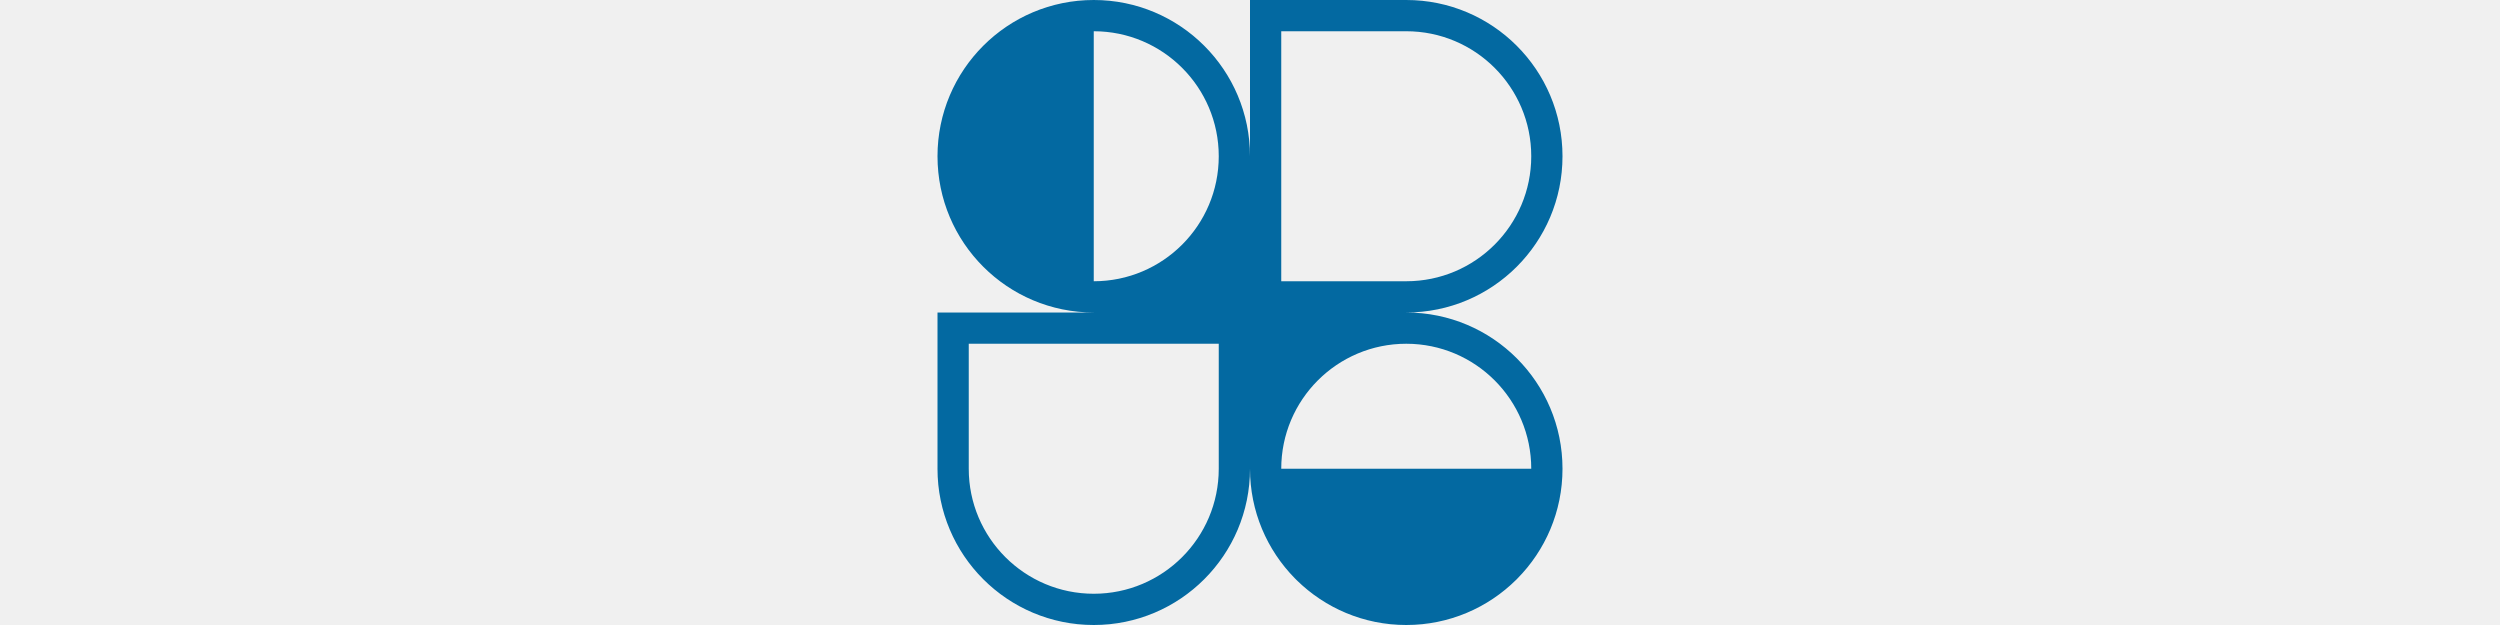
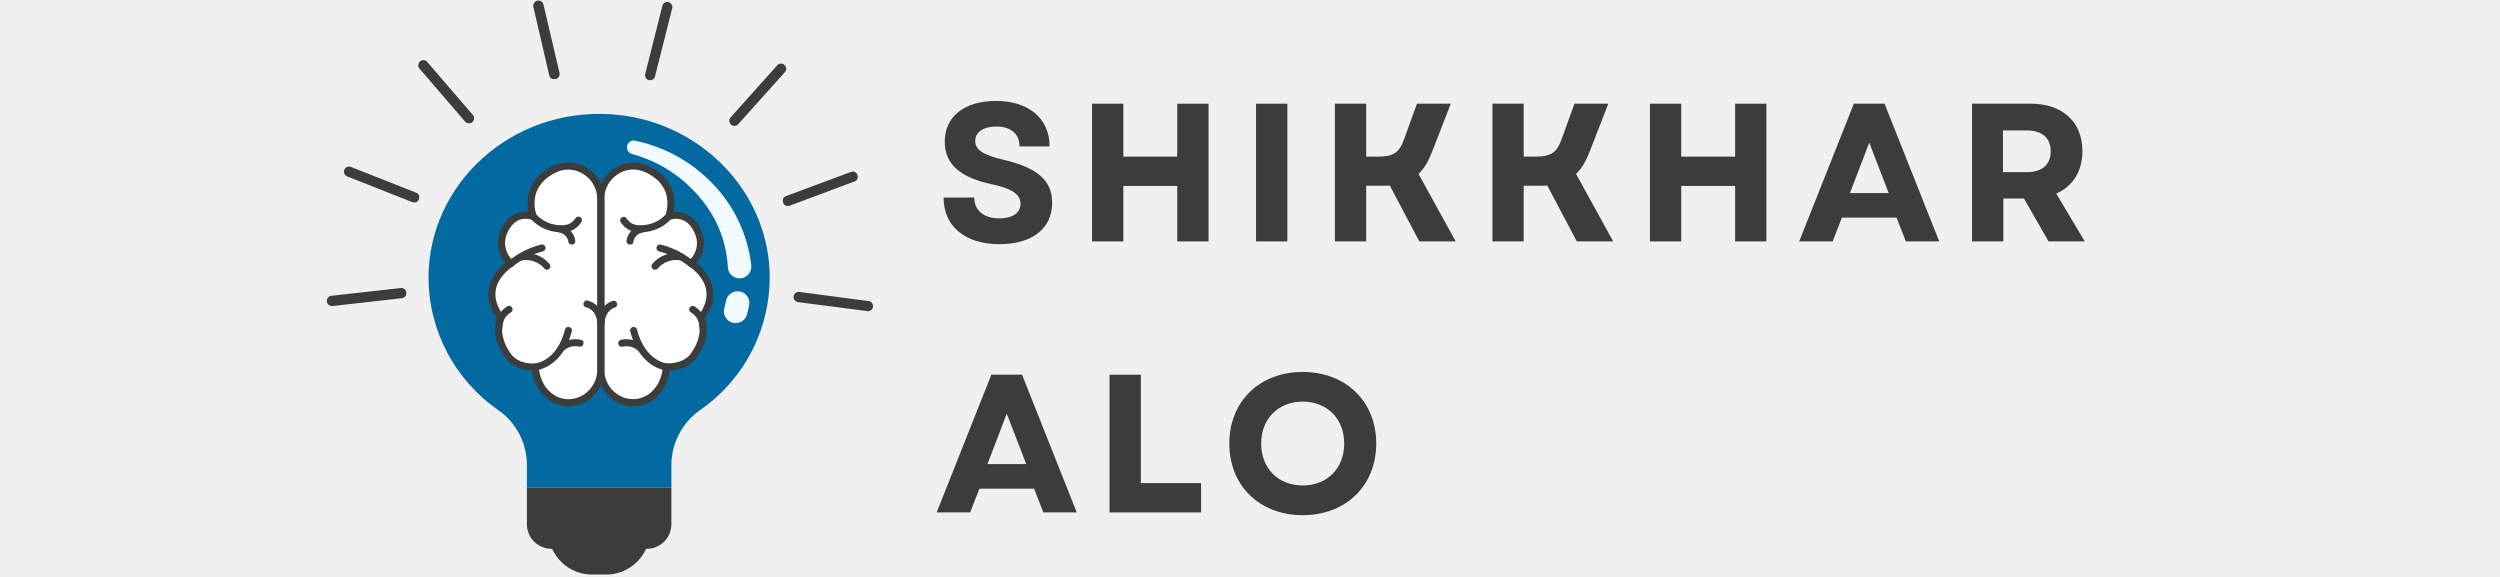
- <svg xmlns="http://www.w3.org/2000/svg" id="logo-85" width="40" height="10" viewBox="0 0 40 40" fill="#0369a1">
-   <path class="ccustom" fill-rule="evenodd" clip-rule="evenodd" d="M10 0C15.523 0 20 4.477 20 10V0H30C35.523 0 40 4.477 40 10C40 15.523 35.523 20 30 20C35.523 20 40 24.477 40 30C40 32.742 38.896 35.227 37.108 37.033L37.071 37.071L37.038 37.104C35.231 38.894 32.745 40 30 40C27.274 40 24.803 38.909 22.999 37.141C22.976 37.117 22.952 37.094 22.929 37.071C22.907 37.049 22.885 37.027 22.863 37.005C21.092 35.201 20 32.728 20 30C20 35.523 15.523 40 10 40C4.477 40 0 35.523 0 30V20H10C4.477 20 0 15.523 0 10C0 4.477 4.477 0 10 0ZM18 10C18 14.418 14.418 18 10 18V2C14.418 2 18 5.582 18 10ZM38 30C38 25.582 34.418 22 30 22C25.582 22 22 25.582 22 30H38ZM2 22V30C2 34.418 5.582 38 10 38C14.418 38 18 34.418 18 30V22H2ZM22 18V2L30 2C34.418 2 38 5.582 38 10C38 14.418 34.418 18 30 18H22Z" fill="#0369a1" />
+ <svg xmlns="http://www.w3.org/2000/svg" width="260" zoomAndPan="magnify" viewBox="0 0 194.88 45" height="60" preserveAspectRatio="xMidYMid meet" version="1.0">
+   <defs>
+     <g />
+     <clipPath id="db33f893b7">
+       <path d="M 61 22 L 68.086 22 L 68.086 25 L 61 25 Z M 61 22 " clip-rule="nonzero" />
+     </clipPath>
+     <clipPath id="ed0a7802df">
+       <path d="M 25.363 22 L 32 22 L 32 24 L 25.363 24 Z M 25.363 22 " clip-rule="nonzero" />
+     </clipPath>
+     <clipPath id="35e074fb46">
+       <path d="M 41 0.016 L 44 0.016 L 44 7 L 41 7 Z M 41 0.016 " clip-rule="nonzero" />
+     </clipPath>
+     <clipPath id="27ec85827b">
+       <path d="M 50 0.016 L 53 0.016 L 53 7 L 50 7 Z M 50 0.016 " clip-rule="nonzero" />
+     </clipPath>
+     <clipPath id="4887cac802">
+       <path d="M 33.363 8.277 L 60 8.277 L 60 39 L 33.363 39 Z M 33.363 8.277 " clip-rule="nonzero" />
+     </clipPath>
+     <clipPath id="87da8e55a3">
+       <path d="M 42 41 L 51 41 L 51 44.984 L 42 44.984 Z M 42 41 " clip-rule="nonzero" />
+     </clipPath>
+     <clipPath id="16f89eba8b">
+       <path d="M 38 12.473 L 56 12.473 L 56 31.957 L 38 31.957 Z M 38 12.473 " clip-rule="nonzero" />
+     </clipPath>
+     <clipPath id="2250cafcbc">
+       <path d="M 38 12.473 L 48 12.473 L 48 31.957 L 38 31.957 Z M 38 12.473 " clip-rule="nonzero" />
+     </clipPath>
+     <clipPath id="66a47c3b3a">
+       <path d="M 46 12.473 L 56 12.473 L 56 31.957 L 46 31.957 Z M 46 12.473 " clip-rule="nonzero" />
+     </clipPath>
+   </defs>
+   <g clip-path="url(#db33f893b7)">
+     <path fill="#3c3c3b" d="M 67.617 24.262 L 67.566 24.262 L 62.188 23.566 C 62.078 23.555 61.988 23.504 61.922 23.414 C 61.855 23.328 61.828 23.227 61.844 23.117 C 61.855 23.008 61.906 22.918 61.996 22.852 C 62.082 22.781 62.18 22.758 62.289 22.77 L 67.664 23.48 C 67.773 23.488 67.863 23.531 67.938 23.613 C 68.008 23.699 68.043 23.793 68.035 23.906 C 68.027 24.016 67.98 24.105 67.898 24.18 C 67.816 24.25 67.723 24.285 67.613 24.277 Z M 67.617 24.262 " fill-opacity="1" fill-rule="nonzero" />
+   </g>
+   <g clip-path="url(#ed0a7802df)">
+     <path fill="#3c3c3b" d="M 25.852 23.867 C 25.742 23.871 25.648 23.84 25.566 23.766 C 25.484 23.691 25.441 23.602 25.434 23.488 C 25.43 23.379 25.461 23.285 25.535 23.203 C 25.605 23.121 25.699 23.074 25.809 23.07 L 31.199 22.465 C 31.309 22.453 31.406 22.48 31.492 22.551 C 31.574 22.617 31.625 22.707 31.637 22.82 C 31.648 22.93 31.621 23.027 31.551 23.113 C 31.484 23.199 31.395 23.25 31.285 23.262 L 25.895 23.867 Z M 25.852 23.867 " fill-opacity="1" fill-rule="nonzero" />
+   </g>
+   <path fill="#3c3c3b" d="M 32.227 15.785 C 32.176 15.781 32.125 15.773 32.078 15.758 L 27.035 13.766 C 26.93 13.73 26.852 13.66 26.805 13.559 C 26.758 13.453 26.754 13.352 26.797 13.246 C 26.836 13.141 26.91 13.066 27.016 13.023 C 27.117 12.98 27.223 12.98 27.324 13.027 L 32.375 15.02 C 32.586 15.094 32.672 15.246 32.629 15.465 C 32.59 15.688 32.457 15.797 32.234 15.793 Z M 32.227 15.785 " fill-opacity="1" fill-rule="nonzero" />
+   <path fill="#3c3c3b" d="M 36.516 9.617 C 36.395 9.617 36.293 9.57 36.215 9.48 L 32.66 5.352 C 32.59 5.266 32.559 5.168 32.57 5.059 C 32.578 4.949 32.625 4.855 32.711 4.785 C 32.793 4.715 32.891 4.684 33 4.695 C 33.109 4.703 33.199 4.75 33.27 4.836 L 36.824 8.965 C 36.895 9.047 36.926 9.145 36.918 9.254 C 36.91 9.363 36.867 9.453 36.781 9.527 C 36.707 9.594 36.617 9.621 36.516 9.617 Z M 36.516 9.617 " fill-opacity="1" fill-rule="nonzero" />
+   <g clip-path="url(#35e074fb46)">
+     <path fill="#3c3c3b" d="M 43.172 6.176 C 42.961 6.18 42.828 6.078 42.777 5.867 L 41.543 0.543 C 41.516 0.434 41.535 0.332 41.594 0.234 C 41.652 0.141 41.738 0.078 41.848 0.055 C 41.957 0.027 42.059 0.047 42.152 0.105 C 42.246 0.164 42.309 0.25 42.332 0.359 L 43.582 5.684 C 43.605 5.793 43.59 5.895 43.531 5.988 C 43.473 6.082 43.391 6.145 43.285 6.168 C 43.246 6.176 43.211 6.18 43.172 6.176 Z M 43.172 6.176 " fill-opacity="1" fill-rule="nonzero" />
+   </g>
+   <g clip-path="url(#27ec85827b)">
+     <path fill="#3c3c3b" d="M 50.648 6.254 C 50.617 6.258 50.586 6.258 50.551 6.254 C 50.445 6.227 50.367 6.168 50.312 6.074 C 50.254 5.98 50.242 5.879 50.266 5.773 L 51.605 0.453 C 51.633 0.344 51.695 0.266 51.789 0.207 C 51.883 0.152 51.98 0.137 52.086 0.164 C 52.195 0.191 52.273 0.254 52.328 0.348 C 52.387 0.445 52.398 0.543 52.371 0.652 L 51.031 5.953 C 50.984 6.152 50.855 6.254 50.648 6.254 Z M 50.648 6.254 " fill-opacity="1" fill-rule="nonzero" />
+   </g>
+   <path fill="#3c3c3b" d="M 57.227 9.816 C 57.055 9.82 56.934 9.742 56.863 9.582 C 56.793 9.426 56.816 9.281 56.93 9.152 L 60.566 5.09 C 60.641 5.008 60.734 4.965 60.844 4.961 C 60.953 4.953 61.051 4.988 61.129 5.066 C 61.211 5.141 61.254 5.234 61.262 5.344 C 61.266 5.453 61.23 5.551 61.156 5.633 L 57.52 9.688 C 57.441 9.773 57.344 9.816 57.227 9.816 Z M 57.227 9.816 " fill-opacity="1" fill-rule="nonzero" />
+   <path fill="#3c3c3b" d="M 61.398 16.062 C 61.176 16.062 61.047 15.953 61.008 15.734 C 60.969 15.516 61.055 15.367 61.262 15.289 L 66.348 13.398 C 66.449 13.367 66.543 13.379 66.637 13.426 C 66.727 13.473 66.789 13.547 66.824 13.645 C 66.863 13.738 66.859 13.836 66.82 13.934 C 66.781 14.027 66.715 14.098 66.621 14.141 L 61.551 16.039 C 61.5 16.059 61.449 16.066 61.398 16.062 Z M 61.398 16.062 " fill-opacity="1" fill-rule="nonzero" />
+   <g clip-path="url(#4887cac802)">
+     <path fill="#0369a1" d="M 52.309 36.277 C 52.309 35.418 52.512 34.609 52.91 33.848 C 53.312 33.086 53.863 32.461 54.57 31.969 C 55.477 31.34 56.285 30.602 56.996 29.762 C 57.711 28.918 58.301 28 58.773 27 C 59.242 26.004 59.578 24.961 59.773 23.875 C 59.969 22.789 60.023 21.699 59.934 20.598 C 59.395 14.348 54.109 9.344 47.621 8.914 C 39.859 8.395 33.363 14.309 33.363 21.676 C 33.367 22.691 33.492 23.691 33.742 24.68 C 33.988 25.664 34.352 26.609 34.828 27.508 C 35.301 28.406 35.879 29.234 36.555 29.996 C 37.23 30.754 37.988 31.426 38.824 32 C 39.52 32.492 40.062 33.113 40.453 33.871 C 40.844 34.625 41.039 35.426 41.039 36.277 L 41.039 38.039 L 52.309 38.039 Z M 52.309 36.277 " fill-opacity="1" fill-rule="nonzero" />
+   </g>
+   <path fill="#f1faff" d="M 57.32 25.199 C 57.242 25.199 57.16 25.191 57.082 25.172 C 56.84 25.105 56.652 24.961 56.527 24.742 C 56.402 24.523 56.371 24.289 56.438 24.047 C 56.484 23.852 56.535 23.641 56.57 23.461 C 56.621 23.211 56.75 23.016 56.961 22.875 C 57.172 22.734 57.398 22.688 57.648 22.734 C 57.898 22.785 58.094 22.914 58.234 23.125 C 58.375 23.336 58.422 23.566 58.375 23.812 C 58.324 24.055 58.273 24.285 58.207 24.52 C 58.152 24.723 58.043 24.883 57.879 25.012 C 57.715 25.137 57.531 25.199 57.32 25.199 Z M 57.32 25.199 " fill-opacity="1" fill-rule="nonzero" />
+   <path fill="#f1faff" d="M 49.477 10.973 C 51.832 11.477 53.852 12.594 55.527 14.328 C 56.367 15.195 57.043 16.172 57.559 17.262 C 58.074 18.352 58.402 19.496 58.539 20.695 C 58.566 20.949 58.504 21.172 58.344 21.371 C 58.184 21.57 57.977 21.68 57.727 21.707 C 57.473 21.734 57.25 21.672 57.051 21.512 C 56.852 21.352 56.742 21.148 56.715 20.895 C 56.711 20.875 56.711 20.859 56.715 20.84 C 56.582 18.734 55.824 16.887 54.434 15.297 C 53.031 13.672 51.289 12.574 49.215 12.008 C 49.082 11.965 48.98 11.883 48.914 11.758 C 48.844 11.637 48.824 11.508 48.855 11.371 C 48.891 11.234 48.965 11.125 49.082 11.047 C 49.195 10.969 49.324 10.941 49.465 10.961 Z M 49.477 10.973 " fill-opacity="1" fill-rule="nonzero" />
+   <path fill="#3c3c3b" d="M 41.039 38.039 L 41.039 40.926 C 41.043 41.184 41.098 41.426 41.199 41.66 C 41.301 41.891 41.445 42.098 41.629 42.273 C 41.809 42.449 42.02 42.582 42.258 42.676 C 42.496 42.77 42.742 42.812 42.996 42.809 L 50.348 42.809 C 50.605 42.812 50.848 42.77 51.086 42.676 C 51.324 42.582 51.535 42.449 51.719 42.273 C 51.898 42.098 52.043 41.891 52.145 41.66 C 52.246 41.426 52.301 41.184 52.309 40.926 L 52.309 38.039 Z M 41.039 38.039 " fill-opacity="1" fill-rule="nonzero" />
+   <g clip-path="url(#87da8e55a3)">
+     <path fill="#3c3c3b" d="M 42.703 41.461 C 42.711 41.914 42.809 42.348 42.988 42.766 C 43.172 43.184 43.426 43.547 43.754 43.863 C 44.082 44.18 44.457 44.418 44.883 44.582 C 45.305 44.75 45.746 44.828 46.199 44.816 L 47.145 44.816 C 47.598 44.828 48.039 44.75 48.461 44.582 C 48.883 44.418 49.258 44.176 49.586 43.863 C 49.914 43.547 50.168 43.18 50.352 42.766 C 50.531 42.348 50.629 41.914 50.637 41.461 Z M 42.703 41.461 " fill-opacity="1" fill-rule="nonzero" />
+   </g>
+   <g clip-path="url(#16f89eba8b)">
+     <path fill="#ffffff" d="M 54.754 25.258 C 54.707 24.973 54.629 24.805 54.637 24.793 C 56.562 22.211 53.836 20.555 53.836 20.555 C 54.172 20.266 54.395 19.906 54.5 19.48 C 54.609 19.051 54.582 18.629 54.418 18.219 C 53.668 16.27 52.086 16.887 52.086 16.887 C 52.086 16.887 52.883 14.84 51.031 13.559 C 50.793 13.391 50.535 13.25 50.262 13.141 C 50.07 13.07 49.871 13.02 49.668 12.992 C 49.465 12.969 49.258 12.969 49.055 12.992 C 48.852 13.016 48.652 13.066 48.457 13.137 C 48.266 13.211 48.086 13.305 47.914 13.422 C 47.746 13.539 47.594 13.676 47.457 13.828 C 47.32 13.984 47.203 14.152 47.105 14.332 C 47.012 14.516 46.938 14.707 46.887 14.906 C 46.84 15.105 46.812 15.309 46.812 15.516 C 46.816 15.309 46.789 15.105 46.742 14.902 C 46.691 14.699 46.621 14.508 46.523 14.324 C 46.426 14.141 46.309 13.973 46.172 13.816 C 46.035 13.66 45.879 13.523 45.711 13.406 C 45.539 13.289 45.355 13.195 45.16 13.121 C 44.965 13.051 44.766 13 44.559 12.977 C 44.355 12.953 44.148 12.957 43.941 12.984 C 43.738 13.012 43.539 13.062 43.344 13.137 C 43.074 13.246 42.816 13.387 42.574 13.555 C 40.723 14.836 41.523 16.883 41.523 16.883 C 41.523 16.883 39.949 16.262 39.199 18.219 C 39.039 18.629 39.016 19.051 39.125 19.477 C 39.234 19.906 39.457 20.266 39.793 20.551 C 39.793 20.551 37.066 22.211 38.992 24.793 C 38.992 24.793 38.926 24.973 38.871 25.258 C 38.855 25.34 38.844 25.426 38.84 25.512 C 38.801 26.336 39.039 27.074 39.551 27.723 C 40.27 28.734 41.691 28.617 41.691 28.617 C 41.691 28.617 41.691 30.211 43.035 31.051 C 43.133 31.113 43.234 31.164 43.34 31.211 C 44.988 31.918 46.812 30.629 46.812 28.832 C 46.812 30.625 48.641 31.906 50.289 31.211 C 50.395 31.164 50.496 31.113 50.594 31.051 C 51.938 30.211 51.938 28.617 51.938 28.617 C 51.938 28.617 53.363 28.734 54.078 27.723 C 54.59 27.074 54.824 26.336 54.789 25.512 C 54.785 25.426 54.773 25.34 54.754 25.258 Z M 54.754 25.258 " fill-opacity="1" fill-rule="nonzero" />
+   </g>
+   <g clip-path="url(#2250cafcbc)">
+     <path fill="#3c3c3b" d="M 44.293 31.688 C 43.922 31.688 43.57 31.613 43.23 31.469 C 43.117 31.418 43.004 31.355 42.895 31.289 C 42.484 31.023 42.152 30.676 41.898 30.258 C 41.645 29.84 41.492 29.387 41.445 28.898 C 40.953 28.879 39.938 28.738 39.332 27.875 C 38.605 26.852 38.391 25.824 38.699 24.836 C 38.141 24.039 37.93 23.246 38.086 22.469 C 38.277 21.66 38.703 21.008 39.363 20.508 C 39.074 20.18 38.887 19.797 38.812 19.367 C 38.734 18.934 38.777 18.512 38.938 18.105 C 39.145 17.453 39.555 16.977 40.168 16.672 C 40.484 16.535 40.812 16.484 41.156 16.52 C 41.016 15.906 41.066 15.305 41.301 14.719 C 41.531 14.133 41.91 13.668 42.434 13.316 C 42.688 13.141 42.957 13 43.242 12.883 C 43.668 12.707 44.109 12.645 44.57 12.691 C 45.027 12.738 45.449 12.895 45.828 13.156 C 46.223 13.422 46.531 13.762 46.754 14.18 C 46.977 14.598 47.09 15.043 47.09 15.516 L 47.09 28.832 C 47.09 29.312 46.977 29.766 46.75 30.188 C 46.523 30.609 46.207 30.953 45.809 31.219 C 45.352 31.527 44.844 31.684 44.293 31.688 Z M 41.691 28.348 C 41.766 28.348 41.832 28.375 41.883 28.43 C 41.938 28.484 41.965 28.547 41.965 28.621 C 41.965 28.621 41.988 30.078 43.18 30.824 C 43.262 30.875 43.348 30.922 43.438 30.961 C 43.773 31.109 44.121 31.164 44.484 31.129 C 44.848 31.094 45.184 30.973 45.484 30.77 C 45.812 30.555 46.066 30.277 46.25 29.934 C 46.434 29.594 46.527 29.227 46.527 28.836 L 46.527 15.52 C 46.527 15.137 46.434 14.777 46.254 14.441 C 46.07 14.102 45.82 13.828 45.504 13.617 C 45.199 13.406 44.859 13.281 44.492 13.242 C 44.125 13.203 43.77 13.254 43.426 13.395 C 43.184 13.5 42.957 13.625 42.742 13.781 C 41.102 14.926 41.758 16.715 41.789 16.789 C 41.832 16.898 41.809 17 41.727 17.082 C 41.641 17.168 41.543 17.188 41.434 17.145 C 41.297 17.094 40.078 16.688 39.453 18.309 C 39.316 18.668 39.297 19.031 39.391 19.402 C 39.484 19.773 39.676 20.082 39.965 20.332 C 40.039 20.395 40.074 20.473 40.07 20.566 C 40.062 20.66 40.02 20.73 39.938 20.781 C 39.938 20.781 38.832 21.473 38.617 22.574 C 38.492 23.227 38.695 23.914 39.215 24.621 C 39.289 24.734 39.297 24.848 39.23 24.969 C 38.957 25.812 39.141 26.691 39.773 27.578 C 40.406 28.469 41.656 28.359 41.668 28.348 Z M 41.691 28.348 " fill-opacity="1" fill-rule="nonzero" />
+   </g>
+   <path fill="#3c3c3b" d="M 43.699 18.121 C 42.762 18.102 41.973 17.75 41.328 17.07 C 41.281 17.012 41.258 16.949 41.266 16.875 C 41.27 16.801 41.301 16.738 41.355 16.688 C 41.41 16.641 41.477 16.617 41.551 16.621 C 41.625 16.625 41.688 16.652 41.738 16.707 C 42.309 17.301 43.004 17.59 43.828 17.57 C 44.254 17.562 44.586 17.383 44.824 17.027 C 44.863 16.961 44.922 16.922 44.996 16.902 C 45.074 16.887 45.145 16.898 45.211 16.941 C 45.273 16.984 45.312 17.043 45.328 17.121 C 45.344 17.195 45.328 17.266 45.281 17.328 C 44.949 17.836 44.477 18.102 43.867 18.125 C 43.812 18.121 43.754 18.121 43.699 18.121 Z M 43.699 18.121 " fill-opacity="1" fill-rule="nonzero" />
+   <path fill="#3c3c3b" d="M 41.691 28.895 C 41.523 28.895 41.43 28.809 41.418 28.641 C 41.41 28.562 41.434 28.496 41.484 28.438 C 41.535 28.379 41.598 28.348 41.676 28.344 C 41.75 28.344 43.395 28.145 44.012 25.699 C 44.066 25.535 44.176 25.473 44.344 25.516 C 44.508 25.559 44.578 25.668 44.543 25.836 C 43.824 28.672 41.809 28.883 41.727 28.887 Z M 41.691 28.895 " fill-opacity="1" fill-rule="nonzero" />
+   <path fill="#3c3c3b" d="M 38.84 25.875 C 38.668 25.879 38.578 25.793 38.566 25.621 C 38.562 25.273 38.641 24.945 38.805 24.641 C 38.969 24.332 39.199 24.086 39.496 23.902 C 39.559 23.859 39.625 23.844 39.699 23.859 C 39.773 23.875 39.832 23.91 39.875 23.973 C 39.918 24.035 39.934 24.105 39.918 24.18 C 39.906 24.254 39.867 24.312 39.805 24.355 C 39.348 24.633 39.117 25.039 39.113 25.574 C 39.121 25.652 39.098 25.719 39.047 25.777 C 38.996 25.836 38.934 25.867 38.859 25.871 Z M 38.84 25.875 " fill-opacity="1" fill-rule="nonzero" />
+   <path fill="#3c3c3b" d="M 46.805 25.465 C 46.73 25.465 46.668 25.438 46.613 25.387 C 46.559 25.332 46.531 25.27 46.531 25.191 C 46.531 25.156 46.512 24.23 45.695 23.98 C 45.609 23.969 45.543 23.93 45.496 23.855 C 45.445 23.785 45.438 23.707 45.461 23.625 C 45.488 23.543 45.543 23.484 45.621 23.453 C 45.703 23.422 45.781 23.426 45.855 23.469 C 46.82 23.766 47.078 24.73 47.082 25.199 C 47.082 25.277 47.055 25.34 47 25.395 C 46.945 25.449 46.883 25.477 46.805 25.477 Z M 46.805 25.465 " fill-opacity="1" fill-rule="nonzero" />
+   <path fill="#3c3c3b" d="M 39.793 20.824 C 39.711 20.824 39.645 20.797 39.59 20.738 C 39.473 20.605 39.48 20.48 39.605 20.359 C 40.359 19.746 41.203 19.316 42.145 19.078 C 42.219 19.059 42.289 19.066 42.355 19.102 C 42.422 19.141 42.465 19.195 42.484 19.266 C 42.504 19.34 42.496 19.41 42.457 19.477 C 42.422 19.543 42.367 19.586 42.293 19.605 C 41.445 19.824 40.676 20.203 39.988 20.746 C 39.934 20.805 39.871 20.828 39.793 20.824 Z M 39.793 20.824 " fill-opacity="1" fill-rule="nonzero" />
+   <path fill="#3c3c3b" d="M 42.605 21.039 C 42.52 21.039 42.449 21.004 42.395 20.938 C 42.176 20.684 41.906 20.5 41.59 20.387 C 41.273 20.277 40.953 20.25 40.621 20.312 C 40.547 20.328 40.48 20.316 40.414 20.277 C 40.352 20.234 40.312 20.18 40.293 20.105 C 40.277 20.031 40.289 19.961 40.332 19.898 C 40.371 19.832 40.43 19.793 40.5 19.777 C 40.93 19.695 41.352 19.727 41.766 19.871 C 42.176 20.02 42.523 20.258 42.805 20.594 C 42.879 20.684 42.891 20.781 42.84 20.883 C 42.789 20.988 42.707 21.039 42.594 21.039 Z M 42.605 21.039 " fill-opacity="1" fill-rule="nonzero" />
+   <path fill="#3c3c3b" d="M 43.68 27.473 C 43.566 27.469 43.484 27.41 43.441 27.305 C 43.395 27.199 43.41 27.102 43.488 27.016 C 43.988 26.535 44.582 26.363 45.262 26.504 C 45.426 26.555 45.488 26.668 45.445 26.832 C 45.402 27 45.297 27.066 45.125 27.035 C 44.645 26.938 44.227 27.055 43.867 27.391 C 43.816 27.445 43.754 27.473 43.68 27.473 Z M 43.68 27.473 " fill-opacity="1" fill-rule="nonzero" />
+   <path fill="#3c3c3b" d="M 44.539 19.078 C 44.383 19.078 44.289 19 44.27 18.844 C 44.242 18.664 44.164 18.512 44.035 18.383 C 43.91 18.25 43.758 18.172 43.578 18.141 C 43.41 18.102 43.34 17.996 43.375 17.824 C 43.406 17.652 43.508 17.578 43.684 17.602 C 43.977 17.656 44.227 17.789 44.434 18.004 C 44.641 18.215 44.766 18.473 44.812 18.766 C 44.824 18.84 44.805 18.906 44.762 18.969 C 44.715 19.027 44.656 19.066 44.582 19.074 Z M 44.539 19.078 " fill-opacity="1" fill-rule="nonzero" />
+   <g clip-path="url(#66a47c3b3a)">
+     <path fill="#3c3c3b" d="M 49.336 31.688 C 48.789 31.684 48.285 31.531 47.832 31.223 C 47.43 30.961 47.117 30.613 46.891 30.191 C 46.664 29.77 46.551 29.316 46.551 28.836 L 46.551 15.52 C 46.551 15.047 46.66 14.602 46.887 14.184 C 47.109 13.766 47.418 13.426 47.809 13.164 C 48.188 12.902 48.605 12.746 49.062 12.695 C 49.523 12.648 49.965 12.711 50.391 12.883 C 50.676 13.004 50.945 13.152 51.199 13.328 C 51.723 13.68 52.102 14.148 52.332 14.734 C 52.566 15.316 52.617 15.918 52.48 16.531 C 52.82 16.496 53.148 16.547 53.461 16.684 C 54.066 16.992 54.473 17.469 54.676 18.117 C 54.836 18.527 54.879 18.945 54.805 19.379 C 54.727 19.812 54.543 20.191 54.25 20.52 C 54.91 21.02 55.34 21.676 55.531 22.48 C 55.684 23.25 55.477 24.055 54.918 24.848 C 55.223 25.848 55.008 26.867 54.281 27.887 C 53.676 28.738 52.66 28.879 52.172 28.91 C 52.121 29.398 51.969 29.852 51.715 30.27 C 51.461 30.691 51.129 31.035 50.719 31.305 C 50.609 31.371 50.496 31.43 50.379 31.48 C 50.047 31.617 49.699 31.688 49.336 31.688 Z M 49.336 13.223 C 48.883 13.227 48.469 13.355 48.094 13.609 C 47.777 13.824 47.527 14.098 47.344 14.434 C 47.164 14.773 47.07 15.133 47.07 15.516 L 47.07 28.832 C 47.07 29.223 47.164 29.586 47.348 29.93 C 47.535 30.273 47.789 30.551 48.113 30.762 C 48.418 30.969 48.75 31.09 49.113 31.121 C 49.477 31.156 49.828 31.102 50.164 30.957 C 50.254 30.918 50.336 30.871 50.418 30.82 C 51.613 30.074 51.637 28.629 51.637 28.617 C 51.637 28.535 51.664 28.469 51.723 28.414 C 51.781 28.363 51.852 28.336 51.93 28.344 C 51.93 28.344 53.211 28.434 53.828 27.574 C 54.445 26.719 54.676 25.801 54.398 24.969 C 54.336 24.852 54.344 24.738 54.418 24.629 C 54.934 23.93 55.141 23.246 55.016 22.582 C 54.801 21.469 53.707 20.789 53.695 20.789 C 53.613 20.738 53.57 20.668 53.566 20.57 C 53.559 20.477 53.594 20.398 53.668 20.34 C 53.961 20.094 54.152 19.781 54.246 19.41 C 54.344 19.039 54.32 18.676 54.18 18.316 C 53.551 16.691 52.332 17.098 52.195 17.148 C 52.086 17.188 51.988 17.168 51.906 17.082 C 51.816 17 51.793 16.902 51.844 16.789 C 51.871 16.715 52.535 14.926 50.887 13.781 C 50.668 13.625 50.434 13.496 50.184 13.395 C 49.918 13.281 49.637 13.227 49.348 13.223 Z M 49.336 13.223 " fill-opacity="1" fill-rule="nonzero" />
+   </g>
+   <path fill="#3c3c3b" d="M 49.934 18.121 C 49.875 18.121 49.816 18.121 49.758 18.121 C 49.152 18.098 48.684 17.832 48.348 17.328 C 48.27 17.18 48.301 17.059 48.441 16.965 C 48.582 16.875 48.703 16.895 48.805 17.027 C 49.047 17.387 49.379 17.566 49.809 17.57 C 50.633 17.59 51.332 17.301 51.898 16.707 C 51.949 16.648 52.012 16.613 52.09 16.609 C 52.168 16.605 52.234 16.625 52.293 16.68 C 52.348 16.73 52.379 16.793 52.383 16.871 C 52.387 16.945 52.363 17.016 52.309 17.07 C 51.664 17.75 50.871 18.102 49.934 18.121 Z M 49.934 18.121 " fill-opacity="1" fill-rule="nonzero" />
+   <path fill="#3c3c3b" d="M 51.938 28.895 L 51.914 28.895 C 51.828 28.895 49.816 28.68 49.098 25.844 C 49.078 25.77 49.086 25.699 49.125 25.637 C 49.164 25.57 49.223 25.527 49.293 25.508 C 49.367 25.492 49.438 25.5 49.504 25.539 C 49.566 25.578 49.609 25.633 49.629 25.707 C 50.25 28.152 51.895 28.344 51.965 28.352 C 52.133 28.375 52.211 28.469 52.203 28.637 C 52.195 28.805 52.109 28.891 51.941 28.898 Z M 51.938 28.895 " fill-opacity="1" fill-rule="nonzero" />
+   <path fill="#3c3c3b" d="M 54.789 25.875 L 54.766 25.875 C 54.691 25.871 54.625 25.84 54.578 25.781 C 54.527 25.727 54.504 25.66 54.508 25.582 C 54.504 25.047 54.277 24.641 53.82 24.359 C 53.758 24.32 53.719 24.262 53.703 24.188 C 53.691 24.113 53.703 24.043 53.746 23.98 C 53.789 23.918 53.848 23.879 53.922 23.867 C 53.996 23.852 54.066 23.867 54.129 23.906 C 54.422 24.094 54.652 24.34 54.816 24.645 C 54.984 24.949 55.062 25.277 55.059 25.625 C 55.043 25.789 54.953 25.871 54.789 25.875 Z M 54.789 25.875 " fill-opacity="1" fill-rule="nonzero" />
+   <path fill="#3c3c3b" d="M 46.82 25.465 C 46.746 25.465 46.68 25.438 46.629 25.383 C 46.574 25.332 46.547 25.266 46.547 25.191 C 46.547 24.723 46.805 23.754 47.773 23.457 C 47.922 23.441 48.02 23.504 48.062 23.648 C 48.109 23.789 48.066 23.898 47.938 23.969 C 47.117 24.227 47.098 25.145 47.098 25.184 C 47.098 25.262 47.074 25.328 47.02 25.383 C 46.965 25.438 46.898 25.465 46.82 25.465 Z M 46.82 25.465 " fill-opacity="1" fill-rule="nonzero" />
+   <path fill="#3c3c3b" d="M 53.836 20.824 C 53.766 20.824 53.703 20.801 53.652 20.754 C 52.965 20.211 52.195 19.828 51.348 19.609 C 51.273 19.59 51.219 19.551 51.18 19.484 C 51.141 19.418 51.129 19.352 51.148 19.277 C 51.168 19.203 51.211 19.148 51.273 19.109 C 51.34 19.07 51.41 19.059 51.484 19.078 C 52.422 19.316 53.27 19.746 54.023 20.359 C 54.078 20.41 54.109 20.473 54.109 20.547 C 54.113 20.625 54.09 20.688 54.039 20.746 C 53.98 20.801 53.914 20.828 53.836 20.824 Z M 53.836 20.824 " fill-opacity="1" fill-rule="nonzero" />
+   <path fill="#3c3c3b" d="M 51.023 21.039 C 50.957 21.039 50.898 21.02 50.852 20.977 C 50.793 20.93 50.758 20.871 50.75 20.793 C 50.742 20.719 50.762 20.652 50.809 20.594 C 51.094 20.254 51.445 20.012 51.863 19.867 C 52.281 19.719 52.707 19.691 53.141 19.777 C 53.215 19.793 53.27 19.832 53.312 19.898 C 53.352 19.961 53.363 20.031 53.348 20.102 C 53.332 20.176 53.293 20.234 53.227 20.277 C 53.164 20.316 53.094 20.328 53.023 20.312 C 52.691 20.25 52.367 20.273 52.051 20.387 C 51.734 20.496 51.469 20.68 51.25 20.938 C 51.191 21.008 51.113 21.043 51.023 21.039 Z M 51.023 21.039 " fill-opacity="1" fill-rule="nonzero" />
+   <path fill="#3c3c3b" d="M 49.949 27.473 C 49.875 27.473 49.812 27.445 49.758 27.395 C 49.402 27.062 48.98 26.945 48.5 27.039 C 48.43 27.059 48.359 27.047 48.293 27.008 C 48.227 26.969 48.188 26.914 48.168 26.84 C 48.148 26.766 48.16 26.695 48.199 26.629 C 48.238 26.562 48.293 26.523 48.367 26.504 C 49.051 26.367 49.641 26.535 50.145 27.016 C 50.195 27.07 50.223 27.133 50.223 27.211 C 50.223 27.285 50.195 27.352 50.145 27.402 C 50.09 27.453 50.023 27.473 49.949 27.473 Z M 49.949 27.473 " fill-opacity="1" fill-rule="nonzero" />
+   <path fill="#3c3c3b" d="M 49.09 19.078 L 49.043 19.078 C 48.969 19.066 48.906 19.031 48.859 18.973 C 48.816 18.91 48.797 18.844 48.809 18.77 C 48.855 18.473 48.98 18.219 49.188 18.004 C 49.398 17.793 49.648 17.66 49.941 17.605 C 50.016 17.586 50.086 17.598 50.152 17.641 C 50.219 17.684 50.258 17.742 50.273 17.82 C 50.289 17.898 50.273 17.969 50.227 18.031 C 50.184 18.094 50.121 18.133 50.043 18.145 C 49.863 18.176 49.711 18.254 49.586 18.383 C 49.457 18.512 49.379 18.664 49.352 18.844 C 49.328 18.996 49.242 19.074 49.09 19.078 Z M 49.09 19.078 " fill-opacity="1" fill-rule="nonzero" />
+   <g fill="#3c3c3b" fill-opacity="1">
+     <g transform="translate(72.86378, 18.83023)">
+       <g>
+         <path d="M 5.035 0.215 C 7.582 0.215 9.145 -0.996 9.145 -3.023 C 9.145 -4.727 8.027 -5.738 5.355 -6.367 C 3.715 -6.75 3.145 -7.168 3.145 -7.824 C 3.145 -8.531 3.773 -8.961 4.805 -8.961 C 5.922 -8.961 6.598 -8.379 6.598 -7.41 L 8.945 -7.41 C 8.945 -9.574 7.32 -10.957 4.773 -10.957 C 2.301 -10.957 0.766 -9.746 0.766 -7.781 C 0.766 -6.031 1.949 -4.988 4.465 -4.449 C 5.984 -4.129 6.676 -3.684 6.676 -2.93 C 6.676 -2.211 6.031 -1.797 5.02 -1.797 C 3.836 -1.797 3.07 -2.395 3.07 -3.422 L 0.676 -3.422 C 0.676 -1.195 2.332 0.215 5.035 0.215 Z M 5.035 0.215 " />
+       </g>
+     </g>
+   </g>
+   <g fill="#3c3c3b" fill-opacity="1">
+     <g transform="translate(83.83083, 18.83023)">
+       <g>
+         <path d="M 7.934 0 L 10.375 0 L 10.375 -10.742 L 7.934 -10.742 L 7.934 -6.613 L 3.73 -6.613 L 3.73 -10.742 L 1.289 -10.742 L 1.289 0 L 3.73 0 L 3.73 -4.328 L 7.934 -4.328 Z M 7.934 0 " />
+       </g>
+     </g>
+   </g>
+   <g fill="#3c3c3b" fill-opacity="1">
+     <g transform="translate(96.62307, 18.83023)">
+       <g>
+         <path d="M 1.289 0 L 3.73 0 L 3.73 -10.742 L 1.289 -10.742 Z M 1.289 0 " />
+       </g>
+     </g>
+   </g>
+   <g fill="#3c3c3b" fill-opacity="1">
+     <g transform="translate(102.7741, 18.83023)">
+       <g>
+         <path d="M 1.289 0 L 3.73 0 L 3.73 -4.344 L 5.02 -4.344 C 5.219 -4.344 5.387 -4.344 5.57 -4.359 L 7.871 0 L 10.711 0 L 7.812 -5.262 C 8.242 -5.676 8.562 -6.215 8.84 -6.922 L 10.328 -10.742 L 7.688 -10.742 L 6.676 -7.949 C 6.309 -6.938 5.863 -6.613 4.648 -6.613 L 3.73 -6.613 L 3.73 -10.742 L 1.289 -10.742 Z M 1.289 0 " />
+       </g>
+     </g>
+   </g>
+   <g fill="#3c3c3b" fill-opacity="1">
+     <g transform="translate(115.0602, 18.83023)">
+       <g>
+         <path d="M 1.289 0 L 3.73 0 L 3.73 -4.344 L 5.02 -4.344 C 5.219 -4.344 5.387 -4.344 5.57 -4.359 L 7.871 0 L 10.711 0 L 7.812 -5.262 C 8.242 -5.676 8.562 -6.215 8.84 -6.922 L 10.328 -10.742 L 7.688 -10.742 L 6.676 -7.949 C 6.309 -6.938 5.863 -6.613 4.648 -6.613 L 3.73 -6.613 L 3.73 -10.742 L 1.289 -10.742 Z M 1.289 0 " />
+       </g>
+     </g>
+   </g>
+   <g fill="#3c3c3b" fill-opacity="1">
+     <g transform="translate(127.3463, 18.83023)">
+       <g>
+         <path d="M 7.934 0 L 10.375 0 L 10.375 -10.742 L 7.934 -10.742 L 7.934 -6.613 L 3.73 -6.613 L 3.73 -10.742 L 1.289 -10.742 L 1.289 0 L 3.73 0 L 3.73 -4.328 L 7.934 -4.328 Z M 7.934 0 " />
+       </g>
+     </g>
+   </g>
+   <g fill="#3c3c3b" fill-opacity="1">
+     <g transform="translate(140.1385, 18.83023)">
+       <g>
+         <path d="M 0.137 0 L 2.746 0 L 3.469 -1.855 L 7.734 -1.855 L 8.457 0 L 11.062 0 L 6.797 -10.742 L 4.402 -10.742 Z M 4.098 -3.773 L 5.602 -7.703 L 7.121 -3.773 Z M 4.098 -3.773 " />
+       </g>
+     </g>
+   </g>
+   <g fill="#3c3c3b" fill-opacity="1">
+     <g transform="translate(152.4706, 18.83023)">
+       <g>
+         <path d="M 1.289 0 L 3.73 0 L 3.73 -3.344 L 5.34 -3.344 L 7.258 0 L 10.082 0 L 7.855 -3.73 C 9.145 -4.297 9.898 -5.461 9.898 -7.043 C 9.898 -9.328 8.332 -10.742 5.879 -10.742 L 1.289 -10.742 Z M 3.699 -5.402 L 3.699 -8.656 L 5.555 -8.656 C 6.75 -8.656 7.426 -8.07 7.426 -7.027 C 7.426 -5.984 6.75 -5.402 5.555 -5.402 Z M 3.699 -5.402 " />
+       </g>
+     </g>
+   </g>
+   <g fill="#3c3c3b" fill-opacity="1">
+     <g transform="translate(72.86378, 39.96862)">
+       <g>
+         <path d="M 0.137 0 L 2.746 0 L 3.469 -1.855 L 7.734 -1.855 L 8.457 0 L 11.062 0 L 6.797 -10.742 L 4.402 -10.742 Z M 4.098 -3.773 L 5.602 -7.703 L 7.121 -3.773 Z M 4.098 -3.773 " />
+       </g>
+     </g>
+   </g>
+   <g fill="#3c3c3b" fill-opacity="1">
+     <g transform="translate(85.19588, 39.96862)">
+       <g>
+         <path d="M 1.289 0 L 8.426 0 L 8.426 -2.285 L 3.73 -2.285 L 3.73 -10.742 L 1.289 -10.742 Z M 1.289 0 " />
+       </g>
+     </g>
+   </g>
+   <g fill="#3c3c3b" fill-opacity="1">
+     <g transform="translate(95.16599, 39.96862)">
+       <g>
+         <path d="M 6.383 0.215 C 9.746 0.215 12.121 -2.086 12.121 -5.371 C 12.121 -8.656 9.746 -10.957 6.383 -10.957 C 3.023 -10.957 0.66 -8.656 0.66 -5.371 C 0.66 -2.086 3.023 0.215 6.383 0.215 Z M 3.145 -5.371 C 3.145 -7.305 4.48 -8.641 6.383 -8.641 C 8.301 -8.641 9.621 -7.305 9.621 -5.371 C 9.621 -3.438 8.301 -2.102 6.383 -2.102 C 4.48 -2.102 3.145 -3.438 3.145 -5.371 Z M 3.145 -5.371 " />
+       </g>
+     </g>
+   </g>
</svg>
